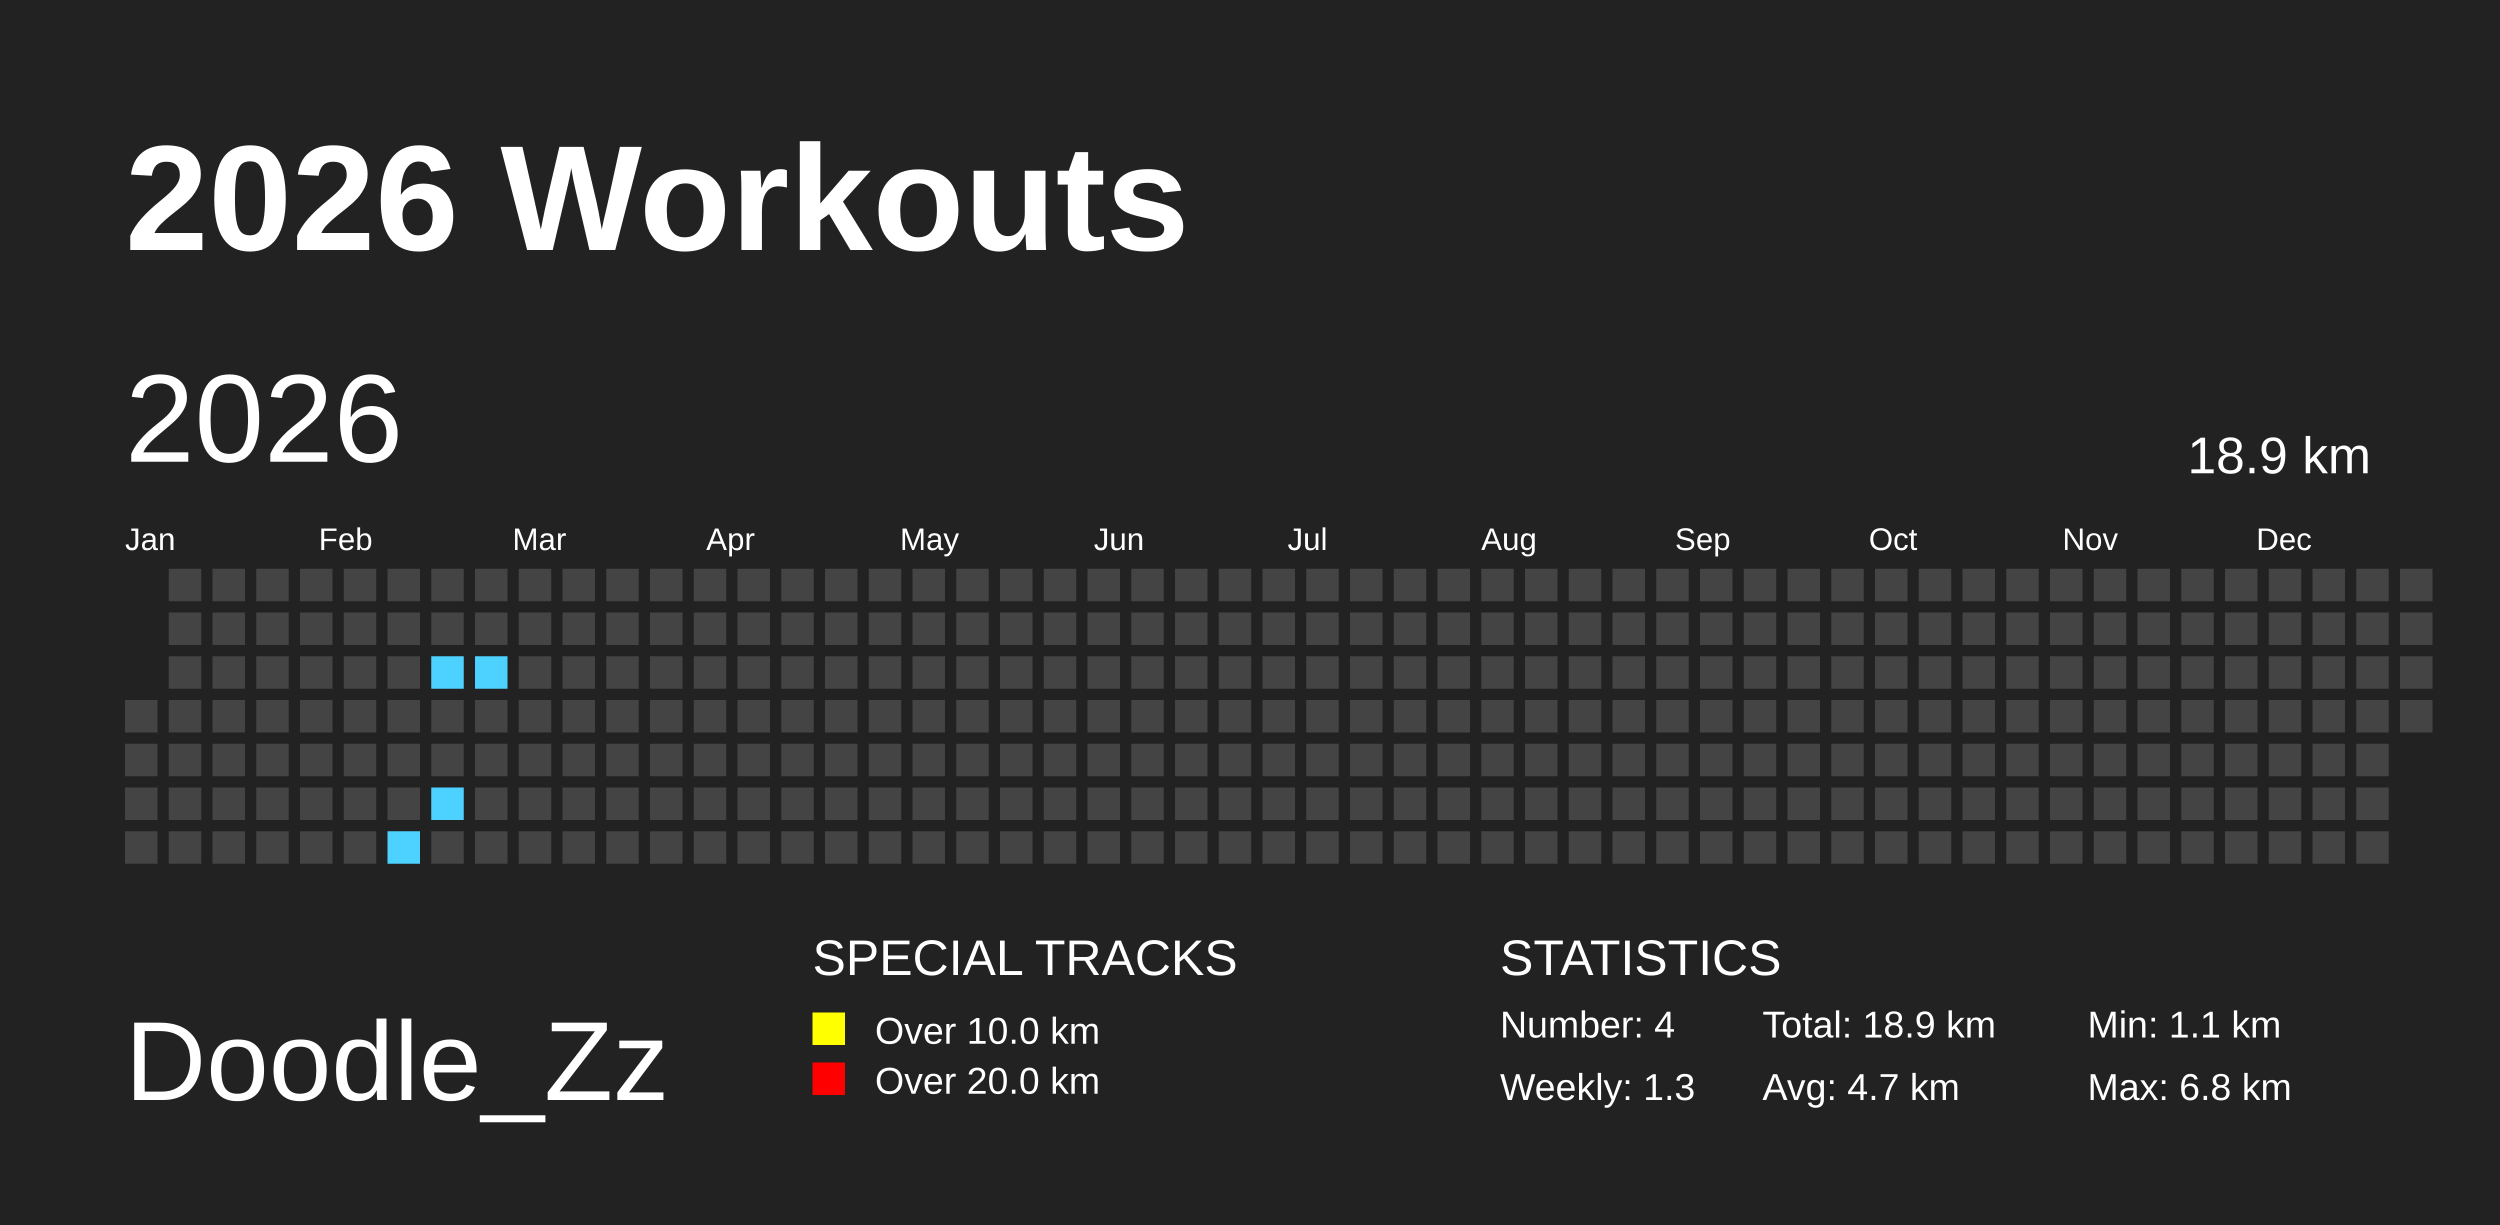
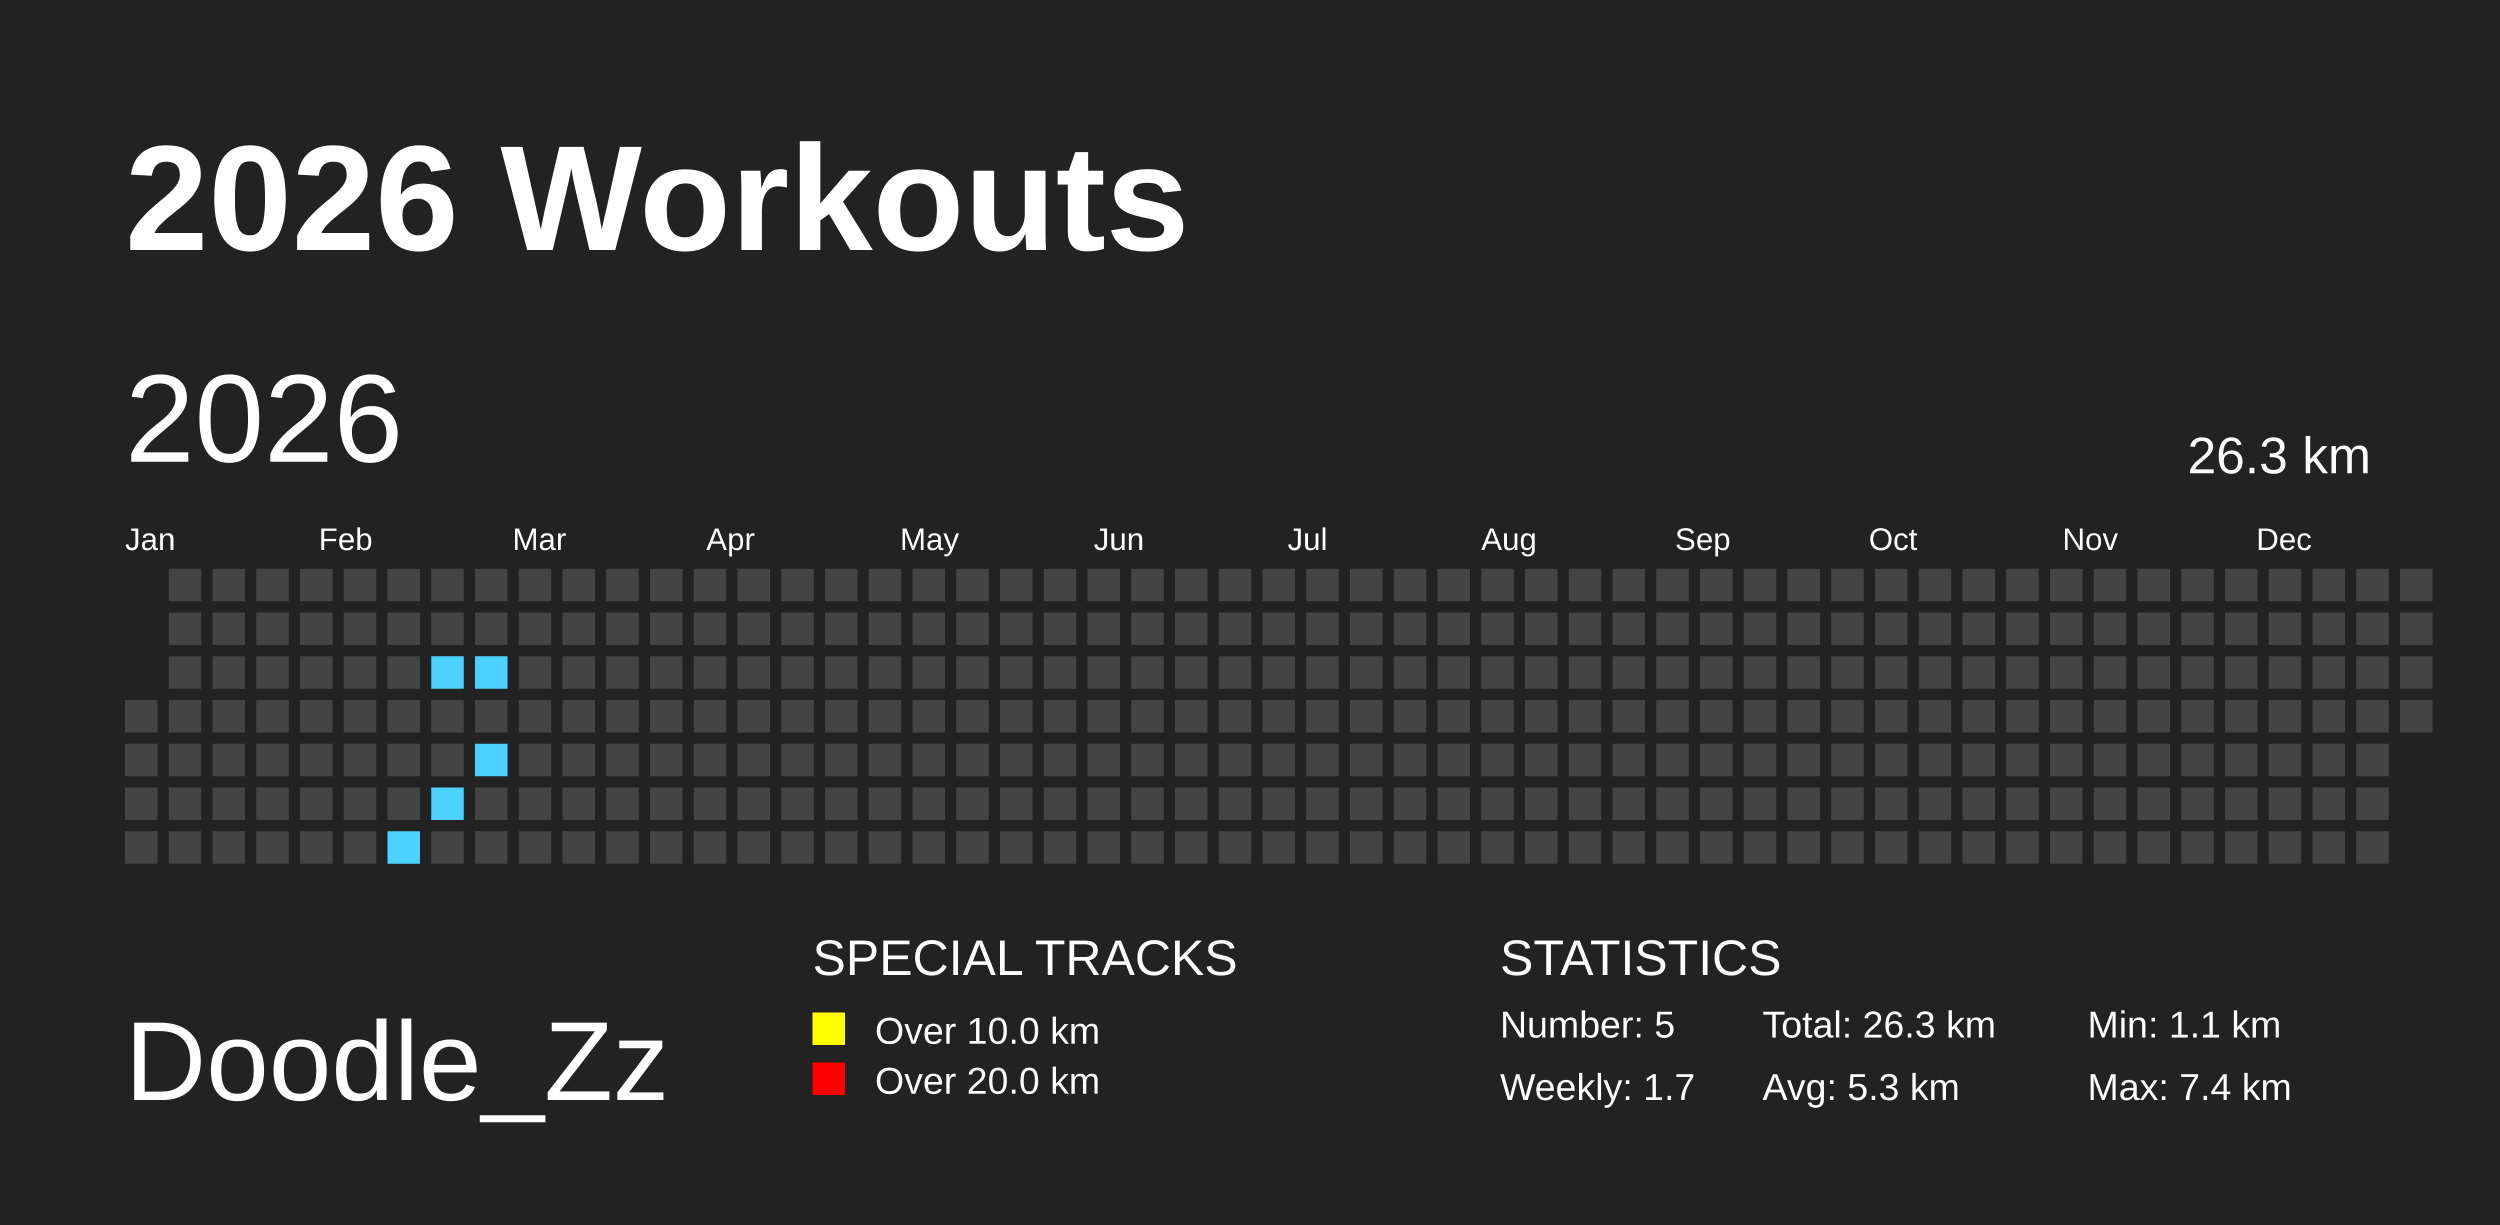
<svg xmlns="http://www.w3.org/2000/svg" baseProfile="full" height="98mm" version="1.1" viewBox="0,0,200,98" width="200mm">
  <defs />
  <rect fill="#222222" height="98" width="200" x="0" y="0" />
  <text fill="#FFFFFF" style="font-size:12px; font-family:Arial; font-weight:bold;" x="10" y="20">2026 Workouts</text>
  <text fill="#FFFFFF" style="font-size:9px; font-family:Arial" x="10" y="88">Doodle_Zz</text>
  <text fill="#FFFFFF" style="font-size:4px; font-family:Arial" x="65" y="78">SPECIAL TRACKS</text>
  <rect fill="yellow" height="2.6" width="2.6" x="65" y="81" />
  <text fill="#FFFFFF" style="font-size:3px; font-family:Arial" x="70" y="83.5">Over 10.0 km</text>
  <rect fill="red" height="2.6" width="2.6" x="65" y="85" />
  <text fill="#FFFFFF" style="font-size:3px; font-family:Arial" x="70" y="87.5">Over 20.0 km</text>
  <text fill="#FFFFFF" style="font-size:4px; font-family:Arial" x="120" y="78">STATISTICS</text>
-   <text fill="#FFFFFF" style="font-size:3px; font-family:Arial" x="120" y="83">Number: 4</text>
-   <text fill="#FFFFFF" style="font-size:3px; font-family:Arial" x="120" y="88">Weekly: 1.3</text>
-   <text fill="#FFFFFF" style="font-size:3px; font-family:Arial" x="141" y="83">Total: 18.9 km</text>
-   <text fill="#FFFFFF" style="font-size:3px; font-family:Arial" x="141" y="88">Avg: 4.7 km</text>
+   <text fill="#FFFFFF" style="font-size:3px; font-family:Arial" x="120" y="83">Number: 5</text>
+   <text fill="#FFFFFF" style="font-size:3px; font-family:Arial" x="120" y="88">Weekly: 1.7</text>
+   <text fill="#FFFFFF" style="font-size:3px; font-family:Arial" x="141" y="83">Total: 26.3 km</text>
+   <text fill="#FFFFFF" style="font-size:3px; font-family:Arial" x="141" y="88">Avg: 5.3 km</text>
  <text fill="#FFFFFF" style="font-size:3px; font-family:Arial" x="167" y="83">Min: 1.1 km</text>
-   <text fill="#FFFFFF" style="font-size:3px; font-family:Arial" x="167" y="88">Max: 6.8 km</text>
+   <text fill="#FFFFFF" style="font-size:3px; font-family:Arial" x="167" y="88">Max: 7.4 km</text>
  <text dominant-baseline="hanging" fill="#FFFFFF" style="font-size:10.0px; font-family:Arial;" x="10" y="30">2026</text>
-   <text dominant-baseline="hanging" fill="#FFFFFF" style="font-size:4.125px; font-family:Arial;" x="175" y="35">18.9 km</text>
+   <text dominant-baseline="hanging" fill="#FFFFFF" style="font-size:4.125px; font-family:Arial;" x="175" y="35">26.3 km</text>
  <text fill="#FFFFFF" style="font-size:2.5px; font-family:Arial" x="10.0" y="44">Jan</text>
  <text fill="#FFFFFF" style="font-size:2.5px; font-family:Arial" x="25.5" y="44">Feb</text>
  <text fill="#FFFFFF" style="font-size:2.5px; font-family:Arial" x="41.0" y="44">Mar</text>
  <text fill="#FFFFFF" style="font-size:2.5px; font-family:Arial" x="56.5" y="44">Apr</text>
  <text fill="#FFFFFF" style="font-size:2.5px; font-family:Arial" x="72.0" y="44">May</text>
  <text fill="#FFFFFF" style="font-size:2.5px; font-family:Arial" x="87.5" y="44">Jun</text>
  <text fill="#FFFFFF" style="font-size:2.5px; font-family:Arial" x="103.0" y="44">Jul</text>
  <text fill="#FFFFFF" style="font-size:2.5px; font-family:Arial" x="118.5" y="44">Aug</text>
  <text fill="#FFFFFF" style="font-size:2.5px; font-family:Arial" x="134.0" y="44">Sep</text>
  <text fill="#FFFFFF" style="font-size:2.5px; font-family:Arial" x="149.5" y="44">Oct</text>
  <text fill="#FFFFFF" style="font-size:2.5px; font-family:Arial" x="165.0" y="44">Nov</text>
  <text fill="#FFFFFF" style="font-size:2.5px; font-family:Arial" x="180.5" y="44">Dec</text>
  <rect fill="#444444" height="2.6" width="2.6" x="10.0" y="56.0" />
  <rect fill="#444444" height="2.6" width="2.6" x="10.0" y="59.5" />
  <rect fill="#444444" height="2.6" width="2.6" x="10.0" y="63.0" />
  <rect fill="#444444" height="2.6" width="2.6" x="10.0" y="66.5" />
  <rect fill="#444444" height="2.6" width="2.6" x="13.5" y="45.5" />
  <rect fill="#444444" height="2.6" width="2.6" x="13.5" y="49.0" />
  <rect fill="#444444" height="2.6" width="2.6" x="13.5" y="52.5" />
  <rect fill="#444444" height="2.6" width="2.6" x="13.5" y="56.0" />
  <rect fill="#444444" height="2.6" width="2.6" x="13.5" y="59.5" />
  <rect fill="#444444" height="2.6" width="2.6" x="13.5" y="63.0" />
  <rect fill="#444444" height="2.6" width="2.6" x="13.5" y="66.5" />
  <rect fill="#444444" height="2.6" width="2.6" x="17.0" y="45.5" />
  <rect fill="#444444" height="2.6" width="2.6" x="17.0" y="49.0" />
  <rect fill="#444444" height="2.6" width="2.6" x="17.0" y="52.5" />
  <rect fill="#444444" height="2.6" width="2.6" x="17.0" y="56.0" />
  <rect fill="#444444" height="2.6" width="2.6" x="17.0" y="59.5" />
  <rect fill="#444444" height="2.6" width="2.6" x="17.0" y="63.0" />
  <rect fill="#444444" height="2.6" width="2.6" x="17.0" y="66.5" />
  <rect fill="#444444" height="2.6" width="2.6" x="20.5" y="45.5" />
  <rect fill="#444444" height="2.6" width="2.6" x="20.5" y="49.0" />
  <rect fill="#444444" height="2.6" width="2.6" x="20.5" y="52.5" />
  <rect fill="#444444" height="2.6" width="2.6" x="20.5" y="56.0" />
  <rect fill="#444444" height="2.6" width="2.6" x="20.5" y="59.5" />
  <rect fill="#444444" height="2.6" width="2.6" x="20.5" y="63.0" />
  <rect fill="#444444" height="2.6" width="2.6" x="20.5" y="66.5" />
  <rect fill="#444444" height="2.6" width="2.6" x="24.0" y="45.5" />
  <rect fill="#444444" height="2.6" width="2.6" x="24.0" y="49.0" />
  <rect fill="#444444" height="2.6" width="2.6" x="24.0" y="52.5" />
  <rect fill="#444444" height="2.6" width="2.6" x="24.0" y="56.0" />
  <rect fill="#444444" height="2.6" width="2.6" x="24.0" y="59.5" />
  <rect fill="#444444" height="2.6" width="2.6" x="24.0" y="63.0" />
  <rect fill="#444444" height="2.6" width="2.6" x="24.0" y="66.5" />
  <rect fill="#444444" height="2.6" width="2.6" x="27.5" y="45.5" />
  <rect fill="#444444" height="2.6" width="2.6" x="27.5" y="49.0" />
  <rect fill="#444444" height="2.6" width="2.6" x="27.5" y="52.5" />
  <rect fill="#444444" height="2.6" width="2.6" x="27.5" y="56.0" />
  <rect fill="#444444" height="2.6" width="2.6" x="27.5" y="59.5" />
  <rect fill="#444444" height="2.6" width="2.6" x="27.5" y="63.0" />
  <rect fill="#444444" height="2.6" width="2.6" x="27.5" y="66.5" />
  <rect fill="#444444" height="2.6" width="2.6" x="31.0" y="45.5" />
  <rect fill="#444444" height="2.6" width="2.6" x="31.0" y="49.0" />
  <rect fill="#444444" height="2.6" width="2.6" x="31.0" y="52.5" />
  <rect fill="#444444" height="2.6" width="2.6" x="31.0" y="56.0" />
  <rect fill="#444444" height="2.6" width="2.6" x="31.0" y="59.5" />
  <rect fill="#444444" height="2.6" width="2.6" x="31.0" y="63.0" />
  <rect fill="#4DD2FF" height="2.6" width="2.6" x="31.0" y="66.5" />
  <rect fill="#444444" height="2.6" width="2.6" x="34.5" y="45.5" />
  <rect fill="#444444" height="2.6" width="2.6" x="34.5" y="49.0" />
  <rect fill="#4DD2FF" height="2.6" width="2.6" x="34.5" y="52.5" />
  <rect fill="#444444" height="2.6" width="2.6" x="34.5" y="56.0" />
  <rect fill="#444444" height="2.6" width="2.6" x="34.5" y="59.5" />
  <rect fill="#4DD2FF" height="2.6" width="2.6" x="34.5" y="63.0" />
  <rect fill="#444444" height="2.6" width="2.6" x="34.5" y="66.5" />
  <rect fill="#444444" height="2.6" width="2.6" x="38.0" y="45.5" />
  <rect fill="#444444" height="2.6" width="2.6" x="38.0" y="49.0" />
  <rect fill="#4DD2FF" height="2.6" width="2.6" x="38.0" y="52.5" />
  <rect fill="#444444" height="2.6" width="2.6" x="38.0" y="56.0" />
-   <rect fill="#444444" height="2.6" width="2.6" x="38.0" y="59.5" />
+   <rect fill="#4DD2FF" height="2.6" width="2.6" x="38.0" y="59.5" />
  <rect fill="#444444" height="2.6" width="2.6" x="38.0" y="63.0" />
  <rect fill="#444444" height="2.6" width="2.6" x="38.0" y="66.5" />
  <rect fill="#444444" height="2.6" width="2.6" x="41.5" y="45.5" />
  <rect fill="#444444" height="2.6" width="2.6" x="41.5" y="49.0" />
  <rect fill="#444444" height="2.6" width="2.6" x="41.5" y="52.5" />
  <rect fill="#444444" height="2.6" width="2.6" x="41.5" y="56.0" />
  <rect fill="#444444" height="2.6" width="2.6" x="41.5" y="59.5" />
  <rect fill="#444444" height="2.6" width="2.6" x="41.5" y="63.0" />
  <rect fill="#444444" height="2.6" width="2.6" x="41.5" y="66.5" />
  <rect fill="#444444" height="2.6" width="2.6" x="45.0" y="45.5" />
  <rect fill="#444444" height="2.6" width="2.6" x="45.0" y="49.0" />
  <rect fill="#444444" height="2.6" width="2.6" x="45.0" y="52.5" />
  <rect fill="#444444" height="2.6" width="2.6" x="45.0" y="56.0" />
  <rect fill="#444444" height="2.6" width="2.6" x="45.0" y="59.5" />
  <rect fill="#444444" height="2.6" width="2.6" x="45.0" y="63.0" />
  <rect fill="#444444" height="2.6" width="2.6" x="45.0" y="66.5" />
  <rect fill="#444444" height="2.6" width="2.6" x="48.5" y="45.5" />
  <rect fill="#444444" height="2.6" width="2.6" x="48.5" y="49.0" />
  <rect fill="#444444" height="2.6" width="2.6" x="48.5" y="52.5" />
  <rect fill="#444444" height="2.6" width="2.6" x="48.5" y="56.0" />
  <rect fill="#444444" height="2.6" width="2.6" x="48.5" y="59.5" />
  <rect fill="#444444" height="2.6" width="2.6" x="48.5" y="63.0" />
  <rect fill="#444444" height="2.6" width="2.6" x="48.5" y="66.5" />
  <rect fill="#444444" height="2.6" width="2.6" x="52.0" y="45.5" />
  <rect fill="#444444" height="2.6" width="2.6" x="52.0" y="49.0" />
  <rect fill="#444444" height="2.6" width="2.6" x="52.0" y="52.5" />
  <rect fill="#444444" height="2.6" width="2.6" x="52.0" y="56.0" />
  <rect fill="#444444" height="2.6" width="2.6" x="52.0" y="59.5" />
  <rect fill="#444444" height="2.6" width="2.6" x="52.0" y="63.0" />
  <rect fill="#444444" height="2.6" width="2.6" x="52.0" y="66.5" />
  <rect fill="#444444" height="2.6" width="2.6" x="55.5" y="45.5" />
  <rect fill="#444444" height="2.6" width="2.6" x="55.5" y="49.0" />
  <rect fill="#444444" height="2.6" width="2.6" x="55.5" y="52.5" />
  <rect fill="#444444" height="2.6" width="2.6" x="55.5" y="56.0" />
  <rect fill="#444444" height="2.6" width="2.6" x="55.5" y="59.5" />
  <rect fill="#444444" height="2.6" width="2.6" x="55.5" y="63.0" />
  <rect fill="#444444" height="2.6" width="2.6" x="55.5" y="66.5" />
  <rect fill="#444444" height="2.6" width="2.6" x="59.0" y="45.5" />
  <rect fill="#444444" height="2.6" width="2.6" x="59.0" y="49.0" />
  <rect fill="#444444" height="2.6" width="2.6" x="59.0" y="52.5" />
  <rect fill="#444444" height="2.6" width="2.6" x="59.0" y="56.0" />
  <rect fill="#444444" height="2.6" width="2.6" x="59.0" y="59.5" />
  <rect fill="#444444" height="2.6" width="2.6" x="59.0" y="63.0" />
  <rect fill="#444444" height="2.6" width="2.6" x="59.0" y="66.5" />
  <rect fill="#444444" height="2.6" width="2.6" x="62.5" y="45.5" />
  <rect fill="#444444" height="2.6" width="2.6" x="62.5" y="49.0" />
  <rect fill="#444444" height="2.6" width="2.6" x="62.5" y="52.5" />
  <rect fill="#444444" height="2.6" width="2.6" x="62.5" y="56.0" />
  <rect fill="#444444" height="2.6" width="2.6" x="62.5" y="59.5" />
  <rect fill="#444444" height="2.6" width="2.6" x="62.5" y="63.0" />
  <rect fill="#444444" height="2.6" width="2.6" x="62.5" y="66.5" />
  <rect fill="#444444" height="2.6" width="2.6" x="66.0" y="45.5" />
  <rect fill="#444444" height="2.6" width="2.6" x="66.0" y="49.0" />
  <rect fill="#444444" height="2.6" width="2.6" x="66.0" y="52.5" />
  <rect fill="#444444" height="2.6" width="2.6" x="66.0" y="56.0" />
  <rect fill="#444444" height="2.6" width="2.6" x="66.0" y="59.5" />
  <rect fill="#444444" height="2.6" width="2.6" x="66.0" y="63.0" />
  <rect fill="#444444" height="2.6" width="2.6" x="66.0" y="66.5" />
  <rect fill="#444444" height="2.6" width="2.6" x="69.5" y="45.5" />
  <rect fill="#444444" height="2.6" width="2.6" x="69.5" y="49.0" />
  <rect fill="#444444" height="2.6" width="2.6" x="69.5" y="52.5" />
  <rect fill="#444444" height="2.6" width="2.6" x="69.5" y="56.0" />
  <rect fill="#444444" height="2.6" width="2.6" x="69.5" y="59.5" />
  <rect fill="#444444" height="2.6" width="2.6" x="69.5" y="63.0" />
  <rect fill="#444444" height="2.6" width="2.6" x="69.5" y="66.5" />
  <rect fill="#444444" height="2.6" width="2.6" x="73.0" y="45.5" />
  <rect fill="#444444" height="2.6" width="2.6" x="73.0" y="49.0" />
  <rect fill="#444444" height="2.6" width="2.6" x="73.0" y="52.5" />
  <rect fill="#444444" height="2.6" width="2.6" x="73.0" y="56.0" />
  <rect fill="#444444" height="2.6" width="2.6" x="73.0" y="59.5" />
  <rect fill="#444444" height="2.6" width="2.6" x="73.0" y="63.0" />
  <rect fill="#444444" height="2.6" width="2.6" x="73.0" y="66.5" />
  <rect fill="#444444" height="2.6" width="2.6" x="76.5" y="45.5" />
  <rect fill="#444444" height="2.6" width="2.6" x="76.5" y="49.0" />
  <rect fill="#444444" height="2.6" width="2.6" x="76.5" y="52.5" />
  <rect fill="#444444" height="2.6" width="2.6" x="76.5" y="56.0" />
  <rect fill="#444444" height="2.6" width="2.6" x="76.5" y="59.5" />
  <rect fill="#444444" height="2.6" width="2.6" x="76.5" y="63.0" />
  <rect fill="#444444" height="2.6" width="2.6" x="76.5" y="66.5" />
  <rect fill="#444444" height="2.6" width="2.6" x="80.0" y="45.5" />
  <rect fill="#444444" height="2.6" width="2.6" x="80.0" y="49.0" />
  <rect fill="#444444" height="2.6" width="2.6" x="80.0" y="52.5" />
  <rect fill="#444444" height="2.6" width="2.6" x="80.0" y="56.0" />
  <rect fill="#444444" height="2.6" width="2.6" x="80.0" y="59.5" />
  <rect fill="#444444" height="2.6" width="2.6" x="80.0" y="63.0" />
  <rect fill="#444444" height="2.6" width="2.6" x="80.0" y="66.5" />
  <rect fill="#444444" height="2.6" width="2.6" x="83.5" y="45.5" />
  <rect fill="#444444" height="2.6" width="2.6" x="83.5" y="49.0" />
  <rect fill="#444444" height="2.6" width="2.6" x="83.5" y="52.5" />
  <rect fill="#444444" height="2.6" width="2.6" x="83.5" y="56.0" />
  <rect fill="#444444" height="2.6" width="2.6" x="83.5" y="59.5" />
  <rect fill="#444444" height="2.6" width="2.6" x="83.5" y="63.0" />
  <rect fill="#444444" height="2.6" width="2.6" x="83.5" y="66.5" />
  <rect fill="#444444" height="2.6" width="2.6" x="87.0" y="45.5" />
  <rect fill="#444444" height="2.6" width="2.6" x="87.0" y="49.0" />
  <rect fill="#444444" height="2.6" width="2.6" x="87.0" y="52.5" />
  <rect fill="#444444" height="2.6" width="2.6" x="87.0" y="56.0" />
  <rect fill="#444444" height="2.6" width="2.6" x="87.0" y="59.5" />
  <rect fill="#444444" height="2.6" width="2.6" x="87.0" y="63.0" />
  <rect fill="#444444" height="2.6" width="2.6" x="87.0" y="66.5" />
  <rect fill="#444444" height="2.6" width="2.6" x="90.5" y="45.5" />
  <rect fill="#444444" height="2.6" width="2.6" x="90.5" y="49.0" />
  <rect fill="#444444" height="2.6" width="2.6" x="90.5" y="52.5" />
  <rect fill="#444444" height="2.6" width="2.6" x="90.5" y="56.0" />
  <rect fill="#444444" height="2.6" width="2.6" x="90.5" y="59.5" />
  <rect fill="#444444" height="2.6" width="2.6" x="90.5" y="63.0" />
  <rect fill="#444444" height="2.6" width="2.6" x="90.5" y="66.5" />
  <rect fill="#444444" height="2.6" width="2.6" x="94.0" y="45.5" />
  <rect fill="#444444" height="2.6" width="2.6" x="94.0" y="49.0" />
  <rect fill="#444444" height="2.6" width="2.6" x="94.0" y="52.5" />
  <rect fill="#444444" height="2.6" width="2.6" x="94.0" y="56.0" />
  <rect fill="#444444" height="2.6" width="2.6" x="94.0" y="59.5" />
  <rect fill="#444444" height="2.6" width="2.6" x="94.0" y="63.0" />
  <rect fill="#444444" height="2.6" width="2.6" x="94.0" y="66.5" />
  <rect fill="#444444" height="2.6" width="2.6" x="97.5" y="45.5" />
  <rect fill="#444444" height="2.6" width="2.6" x="97.5" y="49.0" />
  <rect fill="#444444" height="2.6" width="2.6" x="97.5" y="52.5" />
  <rect fill="#444444" height="2.6" width="2.6" x="97.5" y="56.0" />
  <rect fill="#444444" height="2.6" width="2.6" x="97.5" y="59.5" />
  <rect fill="#444444" height="2.6" width="2.6" x="97.5" y="63.0" />
  <rect fill="#444444" height="2.6" width="2.6" x="97.5" y="66.5" />
  <rect fill="#444444" height="2.6" width="2.6" x="101.0" y="45.5" />
  <rect fill="#444444" height="2.6" width="2.6" x="101.0" y="49.0" />
  <rect fill="#444444" height="2.6" width="2.6" x="101.0" y="52.5" />
  <rect fill="#444444" height="2.6" width="2.6" x="101.0" y="56.0" />
  <rect fill="#444444" height="2.6" width="2.6" x="101.0" y="59.5" />
  <rect fill="#444444" height="2.6" width="2.6" x="101.0" y="63.0" />
  <rect fill="#444444" height="2.6" width="2.6" x="101.0" y="66.5" />
  <rect fill="#444444" height="2.6" width="2.6" x="104.5" y="45.5" />
  <rect fill="#444444" height="2.6" width="2.6" x="104.5" y="49.0" />
  <rect fill="#444444" height="2.6" width="2.6" x="104.5" y="52.5" />
  <rect fill="#444444" height="2.6" width="2.6" x="104.5" y="56.0" />
  <rect fill="#444444" height="2.6" width="2.6" x="104.5" y="59.5" />
  <rect fill="#444444" height="2.6" width="2.6" x="104.5" y="63.0" />
  <rect fill="#444444" height="2.6" width="2.6" x="104.5" y="66.5" />
  <rect fill="#444444" height="2.6" width="2.6" x="108.0" y="45.5" />
  <rect fill="#444444" height="2.6" width="2.6" x="108.0" y="49.0" />
  <rect fill="#444444" height="2.6" width="2.6" x="108.0" y="52.5" />
  <rect fill="#444444" height="2.6" width="2.6" x="108.0" y="56.0" />
  <rect fill="#444444" height="2.6" width="2.6" x="108.0" y="59.5" />
  <rect fill="#444444" height="2.6" width="2.6" x="108.0" y="63.0" />
  <rect fill="#444444" height="2.6" width="2.6" x="108.0" y="66.5" />
  <rect fill="#444444" height="2.6" width="2.6" x="111.5" y="45.5" />
  <rect fill="#444444" height="2.6" width="2.6" x="111.5" y="49.0" />
  <rect fill="#444444" height="2.6" width="2.6" x="111.5" y="52.5" />
  <rect fill="#444444" height="2.6" width="2.6" x="111.5" y="56.0" />
  <rect fill="#444444" height="2.6" width="2.6" x="111.5" y="59.5" />
  <rect fill="#444444" height="2.6" width="2.6" x="111.5" y="63.0" />
  <rect fill="#444444" height="2.6" width="2.6" x="111.5" y="66.5" />
  <rect fill="#444444" height="2.6" width="2.6" x="115.0" y="45.5" />
  <rect fill="#444444" height="2.6" width="2.6" x="115.0" y="49.0" />
  <rect fill="#444444" height="2.6" width="2.6" x="115.0" y="52.5" />
  <rect fill="#444444" height="2.6" width="2.6" x="115.0" y="56.0" />
  <rect fill="#444444" height="2.6" width="2.6" x="115.0" y="59.5" />
  <rect fill="#444444" height="2.6" width="2.6" x="115.0" y="63.0" />
  <rect fill="#444444" height="2.6" width="2.6" x="115.0" y="66.5" />
  <rect fill="#444444" height="2.6" width="2.6" x="118.5" y="45.5" />
  <rect fill="#444444" height="2.6" width="2.6" x="118.5" y="49.0" />
  <rect fill="#444444" height="2.6" width="2.6" x="118.5" y="52.5" />
  <rect fill="#444444" height="2.6" width="2.6" x="118.5" y="56.0" />
  <rect fill="#444444" height="2.6" width="2.6" x="118.5" y="59.5" />
  <rect fill="#444444" height="2.6" width="2.6" x="118.5" y="63.0" />
  <rect fill="#444444" height="2.6" width="2.6" x="118.5" y="66.5" />
  <rect fill="#444444" height="2.6" width="2.6" x="122.0" y="45.5" />
  <rect fill="#444444" height="2.6" width="2.6" x="122.0" y="49.0" />
  <rect fill="#444444" height="2.6" width="2.6" x="122.0" y="52.5" />
  <rect fill="#444444" height="2.6" width="2.6" x="122.0" y="56.0" />
  <rect fill="#444444" height="2.6" width="2.6" x="122.0" y="59.5" />
  <rect fill="#444444" height="2.6" width="2.6" x="122.0" y="63.0" />
  <rect fill="#444444" height="2.6" width="2.6" x="122.0" y="66.5" />
  <rect fill="#444444" height="2.6" width="2.6" x="125.5" y="45.5" />
  <rect fill="#444444" height="2.6" width="2.6" x="125.5" y="49.0" />
  <rect fill="#444444" height="2.6" width="2.6" x="125.5" y="52.5" />
  <rect fill="#444444" height="2.6" width="2.6" x="125.5" y="56.0" />
  <rect fill="#444444" height="2.6" width="2.6" x="125.5" y="59.5" />
  <rect fill="#444444" height="2.6" width="2.6" x="125.5" y="63.0" />
  <rect fill="#444444" height="2.6" width="2.6" x="125.5" y="66.5" />
  <rect fill="#444444" height="2.6" width="2.6" x="129.0" y="45.5" />
  <rect fill="#444444" height="2.6" width="2.6" x="129.0" y="49.0" />
  <rect fill="#444444" height="2.6" width="2.6" x="129.0" y="52.5" />
  <rect fill="#444444" height="2.6" width="2.6" x="129.0" y="56.0" />
  <rect fill="#444444" height="2.6" width="2.6" x="129.0" y="59.5" />
  <rect fill="#444444" height="2.6" width="2.6" x="129.0" y="63.0" />
  <rect fill="#444444" height="2.6" width="2.6" x="129.0" y="66.5" />
  <rect fill="#444444" height="2.6" width="2.6" x="132.5" y="45.5" />
  <rect fill="#444444" height="2.6" width="2.6" x="132.5" y="49.0" />
  <rect fill="#444444" height="2.6" width="2.6" x="132.5" y="52.5" />
  <rect fill="#444444" height="2.6" width="2.6" x="132.5" y="56.0" />
  <rect fill="#444444" height="2.6" width="2.6" x="132.5" y="59.5" />
  <rect fill="#444444" height="2.6" width="2.6" x="132.5" y="63.0" />
  <rect fill="#444444" height="2.6" width="2.6" x="132.5" y="66.5" />
  <rect fill="#444444" height="2.6" width="2.6" x="136.0" y="45.5" />
  <rect fill="#444444" height="2.6" width="2.6" x="136.0" y="49.0" />
  <rect fill="#444444" height="2.6" width="2.6" x="136.0" y="52.5" />
  <rect fill="#444444" height="2.6" width="2.6" x="136.0" y="56.0" />
  <rect fill="#444444" height="2.6" width="2.6" x="136.0" y="59.5" />
  <rect fill="#444444" height="2.6" width="2.6" x="136.0" y="63.0" />
  <rect fill="#444444" height="2.6" width="2.6" x="136.0" y="66.5" />
  <rect fill="#444444" height="2.6" width="2.6" x="139.5" y="45.5" />
  <rect fill="#444444" height="2.6" width="2.6" x="139.5" y="49.0" />
  <rect fill="#444444" height="2.6" width="2.6" x="139.5" y="52.5" />
  <rect fill="#444444" height="2.6" width="2.6" x="139.5" y="56.0" />
  <rect fill="#444444" height="2.6" width="2.6" x="139.5" y="59.5" />
  <rect fill="#444444" height="2.6" width="2.6" x="139.5" y="63.0" />
  <rect fill="#444444" height="2.6" width="2.6" x="139.5" y="66.5" />
  <rect fill="#444444" height="2.6" width="2.6" x="143.0" y="45.5" />
  <rect fill="#444444" height="2.6" width="2.6" x="143.0" y="49.0" />
  <rect fill="#444444" height="2.6" width="2.6" x="143.0" y="52.5" />
  <rect fill="#444444" height="2.6" width="2.6" x="143.0" y="56.0" />
  <rect fill="#444444" height="2.6" width="2.6" x="143.0" y="59.5" />
  <rect fill="#444444" height="2.6" width="2.6" x="143.0" y="63.0" />
  <rect fill="#444444" height="2.6" width="2.6" x="143.0" y="66.5" />
  <rect fill="#444444" height="2.6" width="2.6" x="146.5" y="45.5" />
  <rect fill="#444444" height="2.6" width="2.6" x="146.5" y="49.0" />
  <rect fill="#444444" height="2.6" width="2.6" x="146.5" y="52.5" />
  <rect fill="#444444" height="2.6" width="2.6" x="146.5" y="56.0" />
  <rect fill="#444444" height="2.6" width="2.6" x="146.5" y="59.5" />
  <rect fill="#444444" height="2.6" width="2.6" x="146.5" y="63.0" />
  <rect fill="#444444" height="2.6" width="2.6" x="146.5" y="66.5" />
  <rect fill="#444444" height="2.6" width="2.6" x="150.0" y="45.5" />
  <rect fill="#444444" height="2.6" width="2.6" x="150.0" y="49.0" />
  <rect fill="#444444" height="2.6" width="2.6" x="150.0" y="52.5" />
  <rect fill="#444444" height="2.6" width="2.6" x="150.0" y="56.0" />
  <rect fill="#444444" height="2.6" width="2.6" x="150.0" y="59.5" />
  <rect fill="#444444" height="2.6" width="2.6" x="150.0" y="63.0" />
  <rect fill="#444444" height="2.6" width="2.6" x="150.0" y="66.5" />
  <rect fill="#444444" height="2.6" width="2.6" x="153.5" y="45.5" />
  <rect fill="#444444" height="2.6" width="2.6" x="153.5" y="49.0" />
  <rect fill="#444444" height="2.6" width="2.6" x="153.5" y="52.5" />
  <rect fill="#444444" height="2.6" width="2.6" x="153.5" y="56.0" />
  <rect fill="#444444" height="2.6" width="2.6" x="153.5" y="59.5" />
  <rect fill="#444444" height="2.6" width="2.6" x="153.5" y="63.0" />
  <rect fill="#444444" height="2.6" width="2.6" x="153.5" y="66.5" />
  <rect fill="#444444" height="2.6" width="2.6" x="157.0" y="45.5" />
  <rect fill="#444444" height="2.6" width="2.6" x="157.0" y="49.0" />
  <rect fill="#444444" height="2.6" width="2.6" x="157.0" y="52.5" />
  <rect fill="#444444" height="2.6" width="2.6" x="157.0" y="56.0" />
  <rect fill="#444444" height="2.6" width="2.6" x="157.0" y="59.5" />
  <rect fill="#444444" height="2.6" width="2.6" x="157.0" y="63.0" />
  <rect fill="#444444" height="2.6" width="2.6" x="157.0" y="66.5" />
  <rect fill="#444444" height="2.6" width="2.6" x="160.5" y="45.5" />
  <rect fill="#444444" height="2.6" width="2.6" x="160.5" y="49.0" />
  <rect fill="#444444" height="2.6" width="2.6" x="160.5" y="52.5" />
  <rect fill="#444444" height="2.6" width="2.6" x="160.5" y="56.0" />
  <rect fill="#444444" height="2.6" width="2.6" x="160.5" y="59.5" />
  <rect fill="#444444" height="2.6" width="2.6" x="160.5" y="63.0" />
  <rect fill="#444444" height="2.6" width="2.6" x="160.5" y="66.5" />
  <rect fill="#444444" height="2.6" width="2.6" x="164.0" y="45.5" />
  <rect fill="#444444" height="2.6" width="2.6" x="164.0" y="49.0" />
  <rect fill="#444444" height="2.6" width="2.6" x="164.0" y="52.5" />
  <rect fill="#444444" height="2.6" width="2.6" x="164.0" y="56.0" />
  <rect fill="#444444" height="2.6" width="2.6" x="164.0" y="59.5" />
  <rect fill="#444444" height="2.6" width="2.6" x="164.0" y="63.0" />
  <rect fill="#444444" height="2.6" width="2.6" x="164.0" y="66.5" />
  <rect fill="#444444" height="2.6" width="2.6" x="167.5" y="45.5" />
  <rect fill="#444444" height="2.6" width="2.6" x="167.5" y="49.0" />
  <rect fill="#444444" height="2.6" width="2.6" x="167.5" y="52.5" />
  <rect fill="#444444" height="2.6" width="2.6" x="167.5" y="56.0" />
  <rect fill="#444444" height="2.6" width="2.6" x="167.5" y="59.5" />
  <rect fill="#444444" height="2.6" width="2.6" x="167.5" y="63.0" />
  <rect fill="#444444" height="2.6" width="2.6" x="167.5" y="66.5" />
  <rect fill="#444444" height="2.6" width="2.6" x="171.0" y="45.5" />
  <rect fill="#444444" height="2.6" width="2.6" x="171.0" y="49.0" />
  <rect fill="#444444" height="2.6" width="2.6" x="171.0" y="52.5" />
  <rect fill="#444444" height="2.6" width="2.6" x="171.0" y="56.0" />
  <rect fill="#444444" height="2.6" width="2.6" x="171.0" y="59.5" />
  <rect fill="#444444" height="2.6" width="2.6" x="171.0" y="63.0" />
  <rect fill="#444444" height="2.6" width="2.6" x="171.0" y="66.5" />
  <rect fill="#444444" height="2.6" width="2.6" x="174.5" y="45.5" />
  <rect fill="#444444" height="2.6" width="2.6" x="174.5" y="49.0" />
  <rect fill="#444444" height="2.6" width="2.6" x="174.5" y="52.5" />
  <rect fill="#444444" height="2.6" width="2.6" x="174.5" y="56.0" />
  <rect fill="#444444" height="2.6" width="2.6" x="174.5" y="59.5" />
  <rect fill="#444444" height="2.6" width="2.6" x="174.5" y="63.0" />
  <rect fill="#444444" height="2.6" width="2.6" x="174.5" y="66.5" />
  <rect fill="#444444" height="2.6" width="2.6" x="178.0" y="45.5" />
  <rect fill="#444444" height="2.6" width="2.6" x="178.0" y="49.0" />
  <rect fill="#444444" height="2.6" width="2.6" x="178.0" y="52.5" />
  <rect fill="#444444" height="2.6" width="2.6" x="178.0" y="56.0" />
  <rect fill="#444444" height="2.6" width="2.6" x="178.0" y="59.5" />
  <rect fill="#444444" height="2.6" width="2.6" x="178.0" y="63.0" />
  <rect fill="#444444" height="2.6" width="2.6" x="178.0" y="66.5" />
  <rect fill="#444444" height="2.6" width="2.6" x="181.5" y="45.5" />
  <rect fill="#444444" height="2.6" width="2.6" x="181.5" y="49.0" />
  <rect fill="#444444" height="2.6" width="2.6" x="181.5" y="52.5" />
  <rect fill="#444444" height="2.6" width="2.6" x="181.5" y="56.0" />
  <rect fill="#444444" height="2.6" width="2.6" x="181.5" y="59.5" />
  <rect fill="#444444" height="2.6" width="2.6" x="181.5" y="63.0" />
  <rect fill="#444444" height="2.6" width="2.6" x="181.5" y="66.5" />
  <rect fill="#444444" height="2.6" width="2.6" x="185.0" y="45.5" />
  <rect fill="#444444" height="2.6" width="2.6" x="185.0" y="49.0" />
  <rect fill="#444444" height="2.6" width="2.6" x="185.0" y="52.5" />
  <rect fill="#444444" height="2.6" width="2.6" x="185.0" y="56.0" />
  <rect fill="#444444" height="2.6" width="2.6" x="185.0" y="59.5" />
  <rect fill="#444444" height="2.6" width="2.6" x="185.0" y="63.0" />
  <rect fill="#444444" height="2.6" width="2.6" x="185.0" y="66.5" />
  <rect fill="#444444" height="2.6" width="2.6" x="188.5" y="45.5" />
  <rect fill="#444444" height="2.6" width="2.6" x="188.5" y="49.0" />
  <rect fill="#444444" height="2.6" width="2.6" x="188.5" y="52.5" />
  <rect fill="#444444" height="2.6" width="2.6" x="188.5" y="56.0" />
  <rect fill="#444444" height="2.6" width="2.6" x="188.5" y="59.5" />
  <rect fill="#444444" height="2.6" width="2.6" x="188.5" y="63.0" />
  <rect fill="#444444" height="2.6" width="2.6" x="188.5" y="66.5" />
  <rect fill="#444444" height="2.6" width="2.6" x="192.0" y="45.5" />
  <rect fill="#444444" height="2.6" width="2.6" x="192.0" y="49.0" />
  <rect fill="#444444" height="2.6" width="2.6" x="192.0" y="52.5" />
  <rect fill="#444444" height="2.6" width="2.6" x="192.0" y="56.0" />
</svg>
